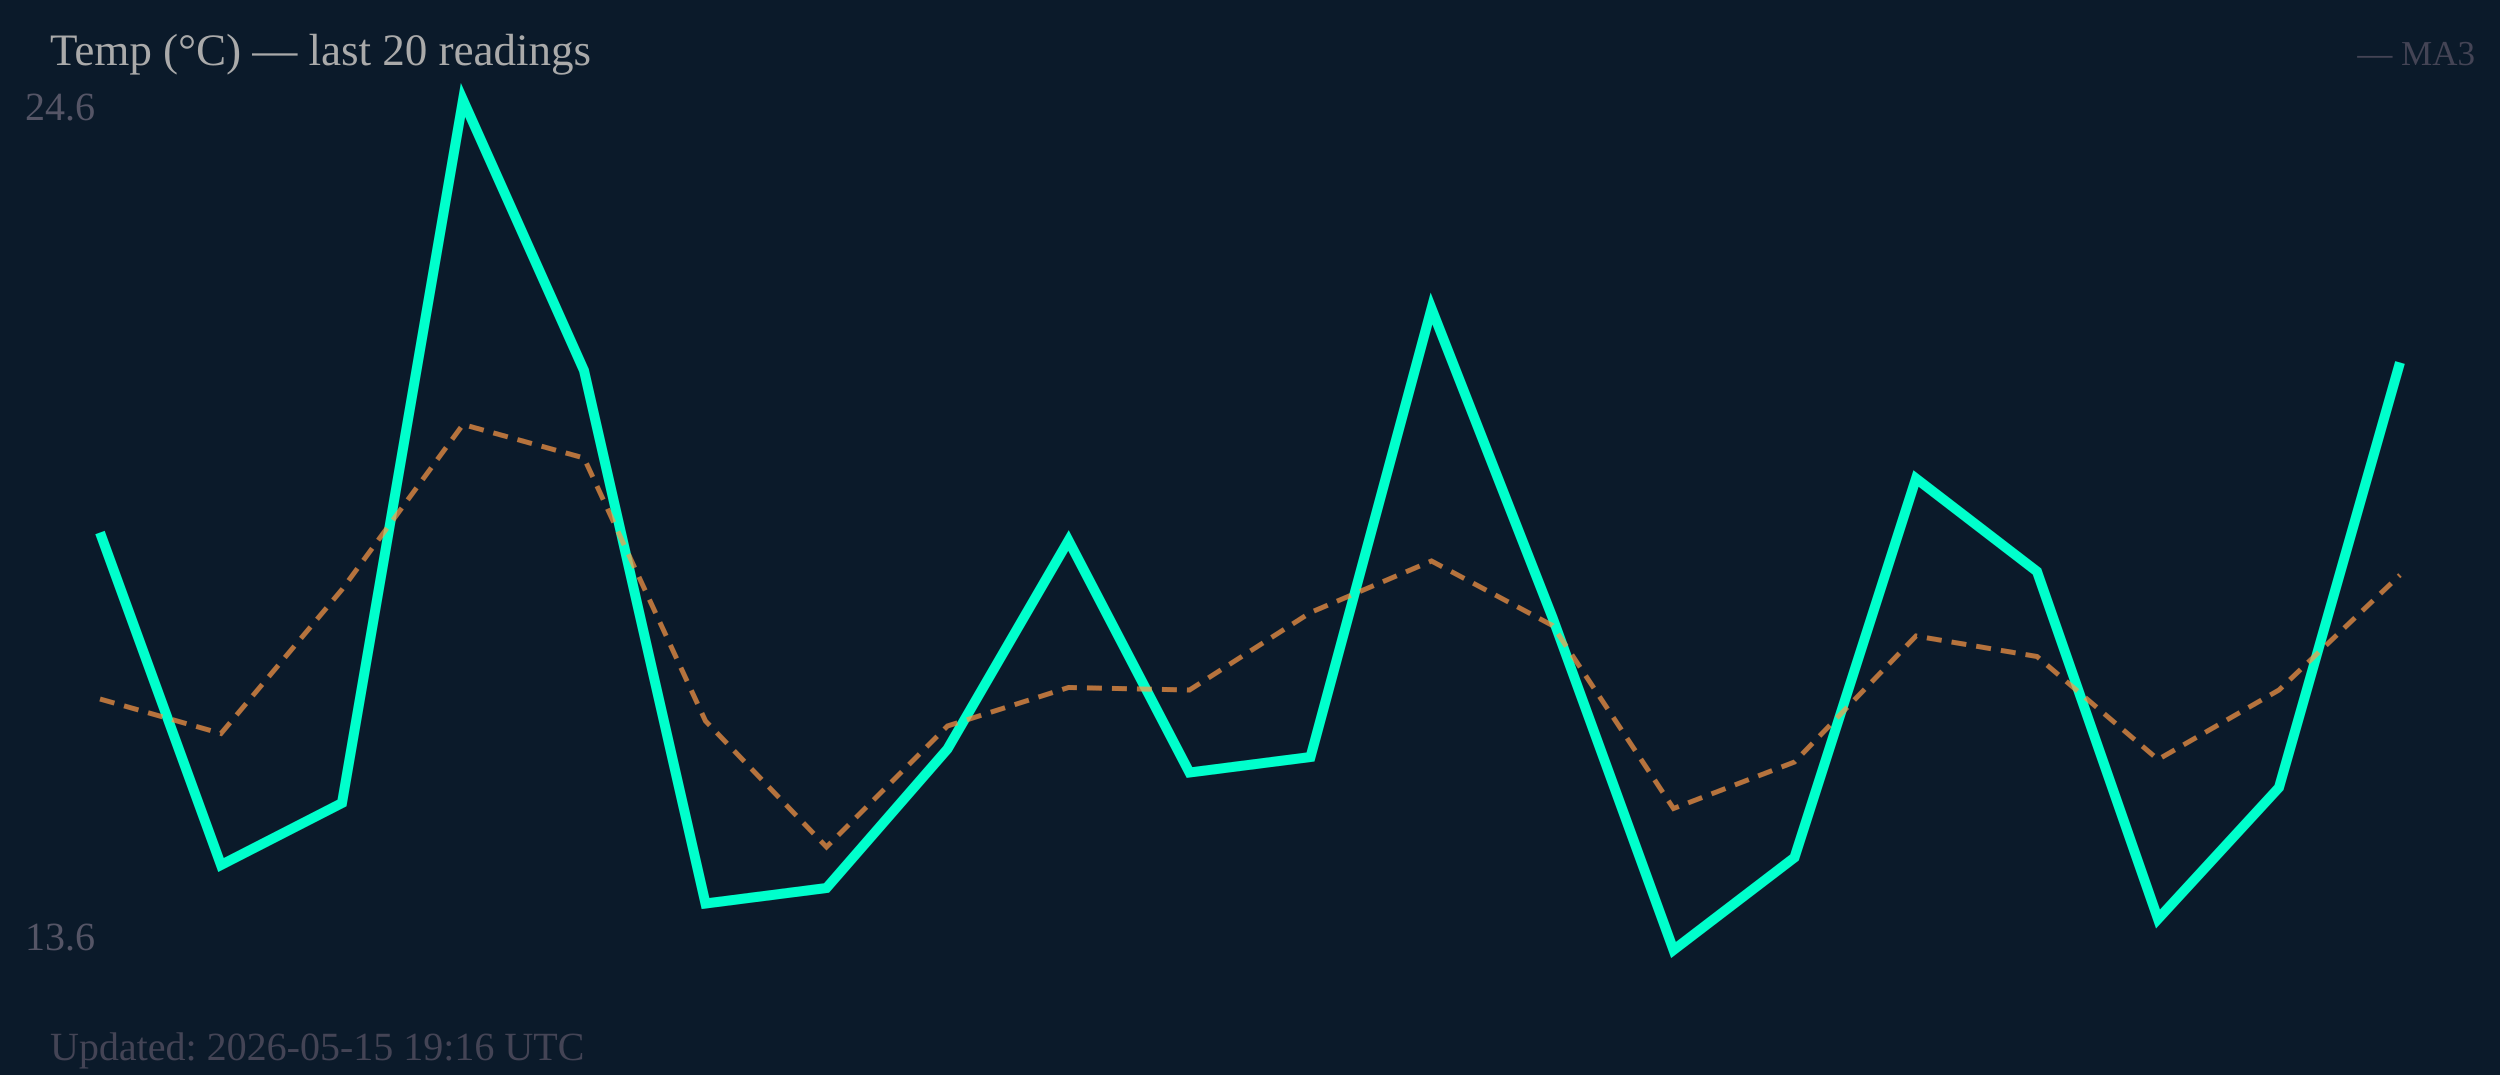
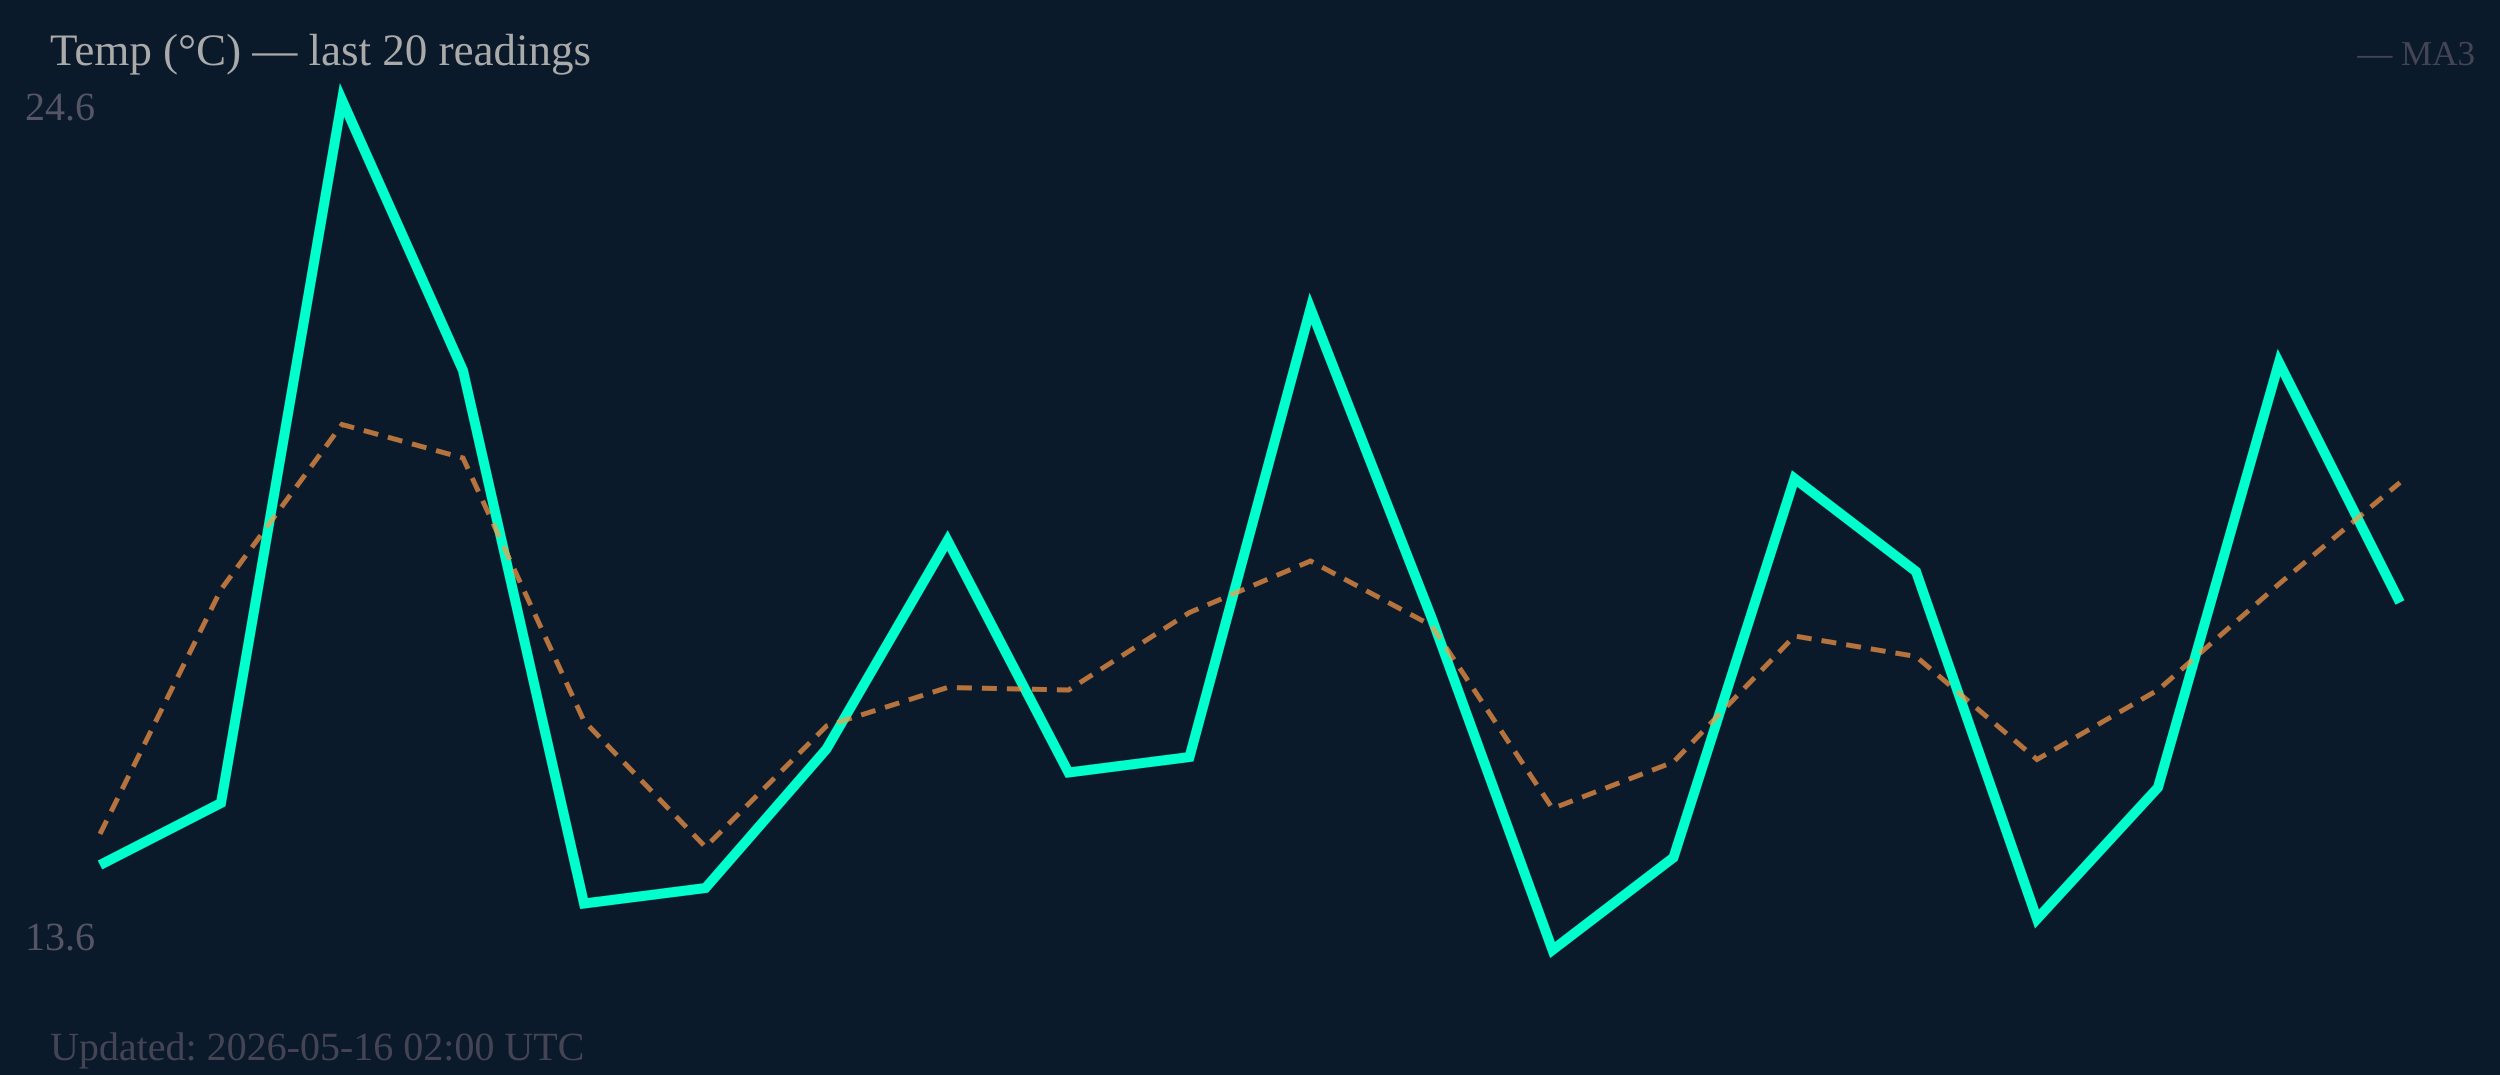
<svg xmlns="http://www.w3.org/2000/svg" width="500" height="215" viewBox="0 0 500 215">
  <rect width="500" height="215" fill="#0b1a2a" />
  <text x="5" y="24" font-size="8" fill="#556">24.6</text>
  <text x="5" y="190" font-size="8" fill="#556">13.6</text>
-   <polyline fill="none" stroke="#00ffcc" stroke-width="2" points="20.0,106.5 44.2,173.0 68.4,160.6 92.6,20.0 116.8,74.1 141.1,180.7 165.3,177.6 189.5,149.8 213.7,108.1 237.9,154.5 262.1,151.4 286.3,61.7 310.5,123.5 334.7,190.0 358.9,171.5 383.2,95.7 407.4,114.3 431.6,183.8 455.8,157.5 480.0,72.5" />
-   <polyline fill="none" stroke="#ff9944" stroke-width="1" stroke-dasharray="3,2" opacity="0.7" points="20.0,139.8 44.2,146.7 68.4,117.9 92.6,84.9 116.8,91.6 141.1,144.2 165.3,169.4 189.5,145.2 213.7,137.5 237.9,138.0 262.1,122.5 286.3,112.2 310.5,125.1 334.7,161.7 358.9,152.4 383.2,127.2 407.4,131.3 431.6,151.9 455.8,138.0 480.0,115.0" />
+   <polyline fill="none" stroke="#00ffcc" stroke-width="2" points="20.0,173.0 44.2,160.6 68.4,20.0 92.6,74.1 116.8,180.7 141.1,177.6 165.3,149.8 189.5,108.1 213.7,154.5 237.9,151.4 262.1,61.7 286.3,123.5 310.5,190.0 334.7,171.5 358.9,95.7 383.2,114.3 407.4,183.8 431.6,157.5 455.8,72.5 480.0,120.5" />
+   <polyline fill="none" stroke="#ff9944" stroke-width="1" stroke-dasharray="3,2" opacity="0.7" points="20.0,166.8 44.2,117.9 68.4,84.9 92.6,91.6 116.8,144.2 141.1,169.4 165.3,145.2 189.5,137.5 213.7,138.0 237.9,122.5 262.1,112.2 286.3,125.1 310.5,161.7 334.7,152.4 358.9,127.2 383.2,131.3 407.4,151.9 431.6,138.0 455.8,116.8 480.0,96.5" />
  <text x="10" y="13" font-size="9" fill="#aaa">Temp (°C) — last 20 readings</text>
  <text x="495" y="13" font-size="7" fill="#445" text-anchor="end">— MA3</text>
-   <text x="10" y="212" font-size="8" fill="#445">Updated: 2026-05-15 19:16 UTC</text>
+   <text x="10" y="212" font-size="8" fill="#445">Updated: 2026-05-16 02:00 UTC</text>
</svg>
